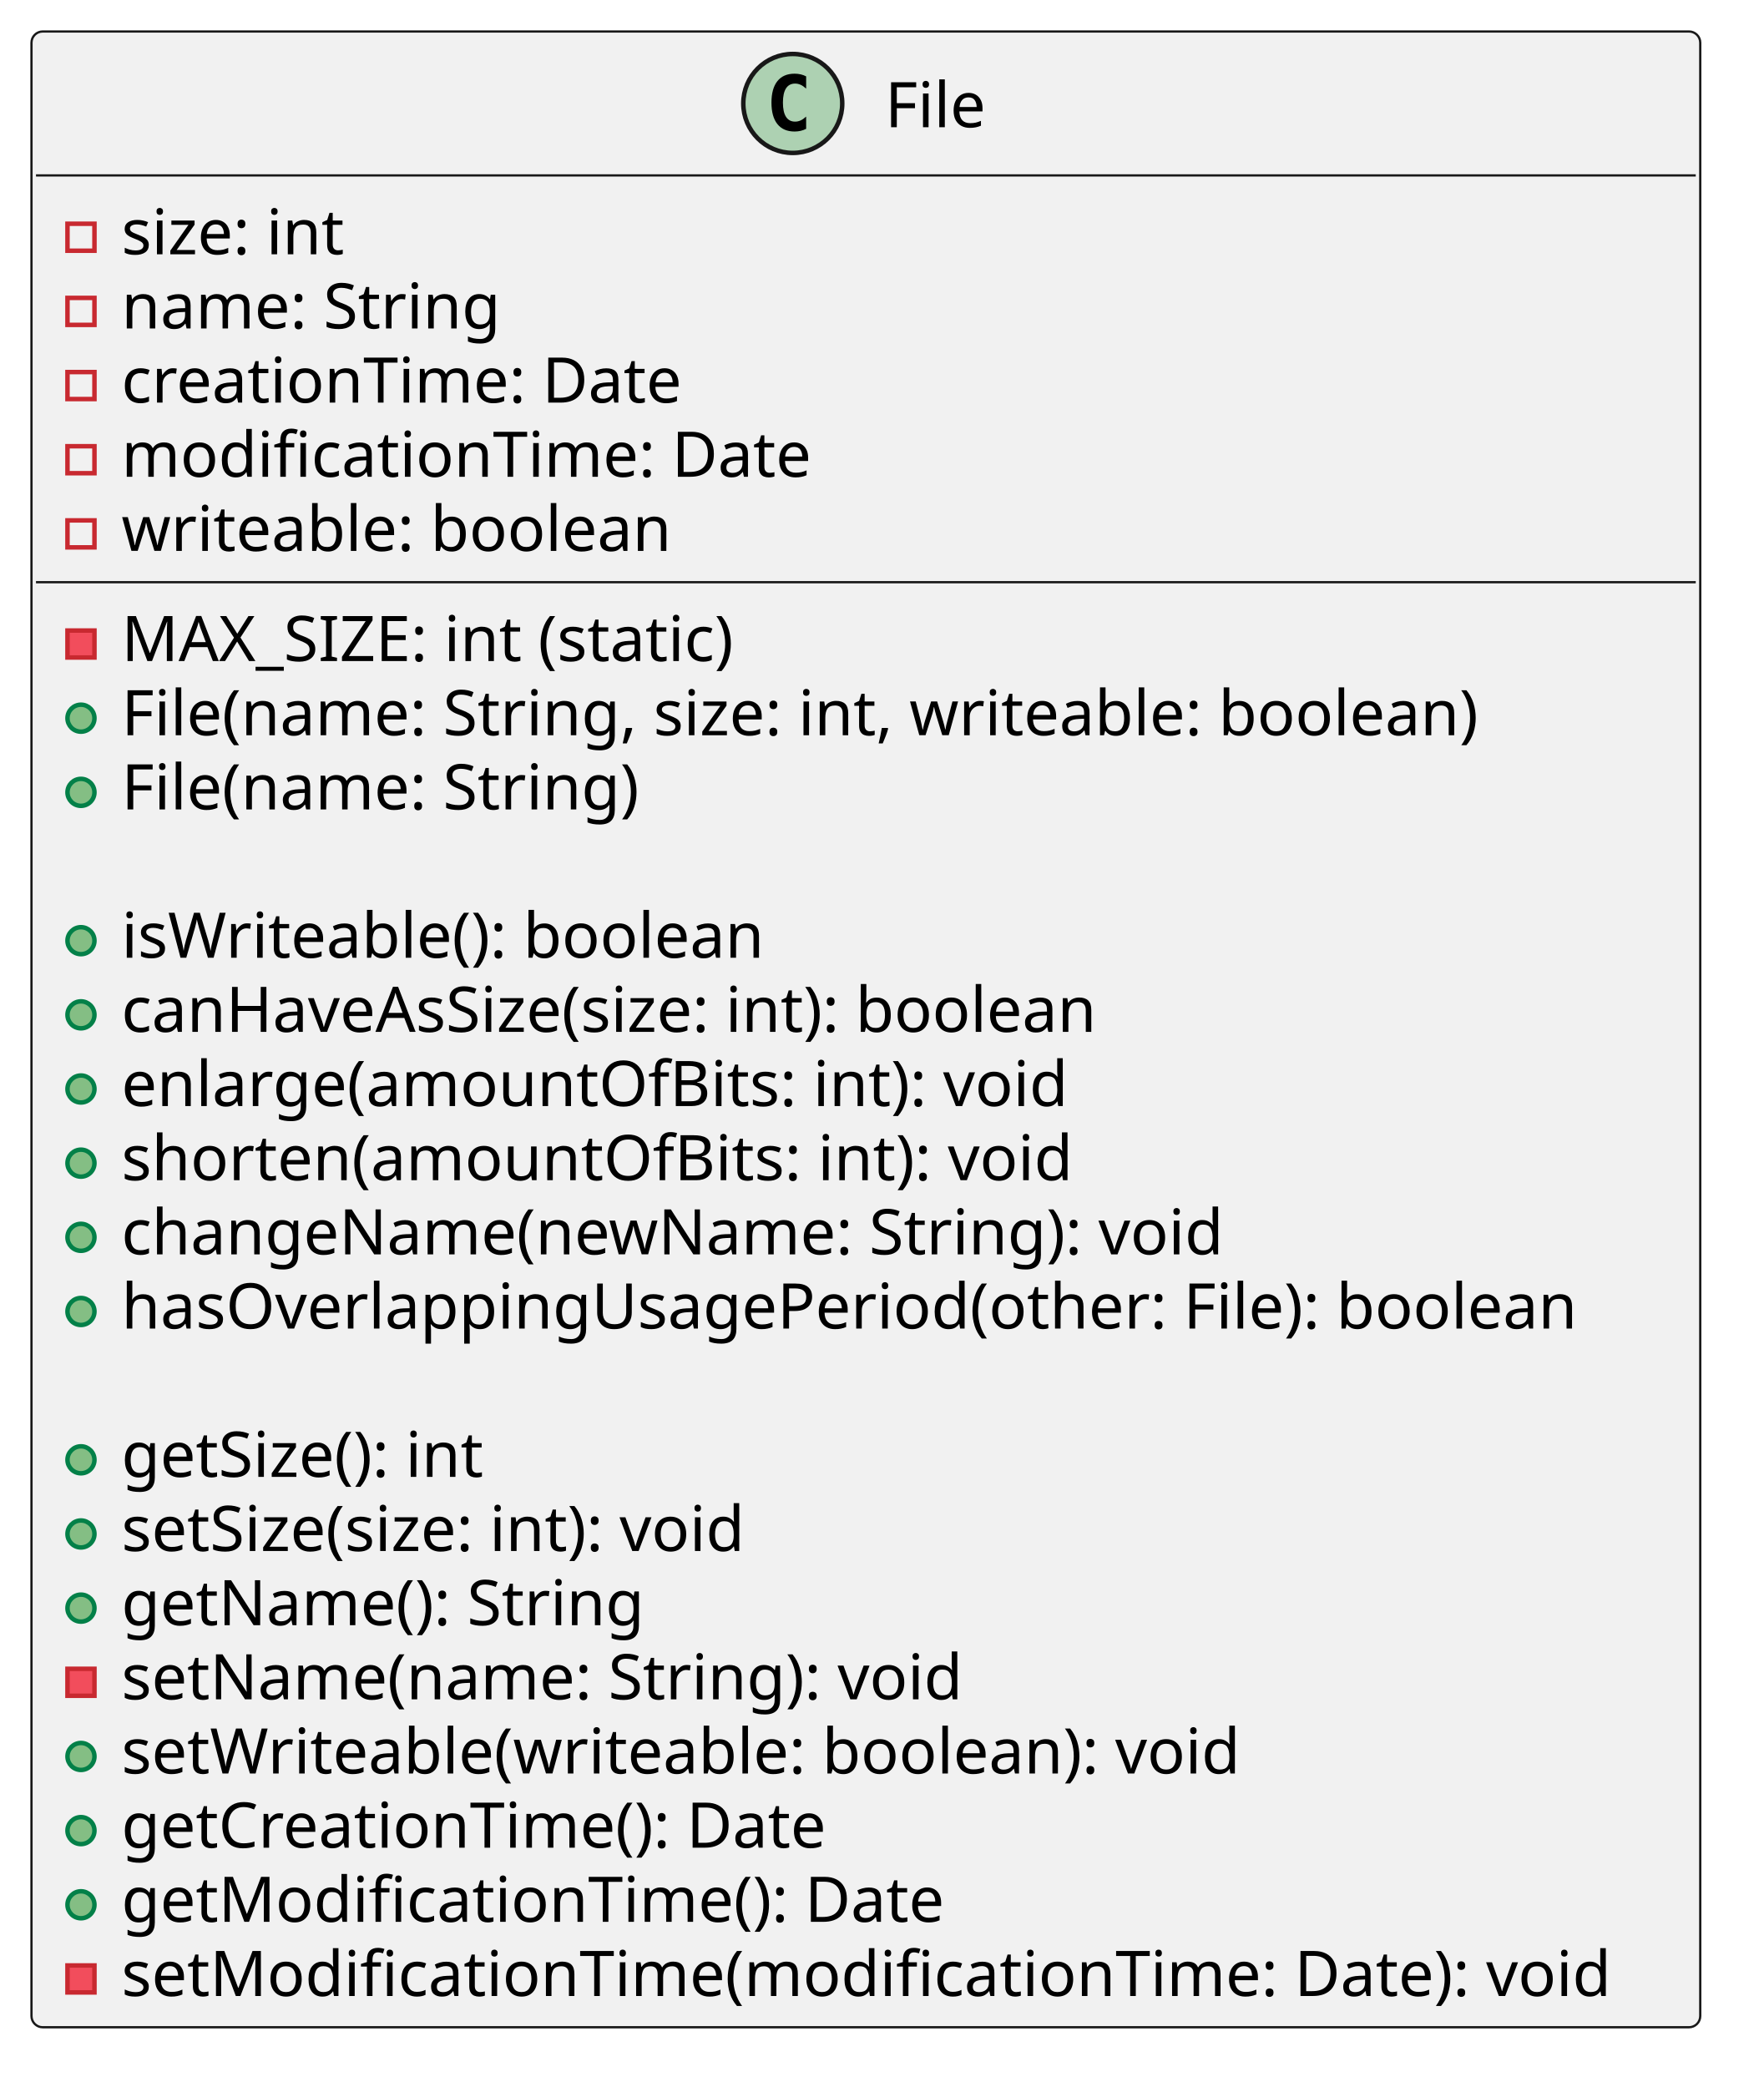
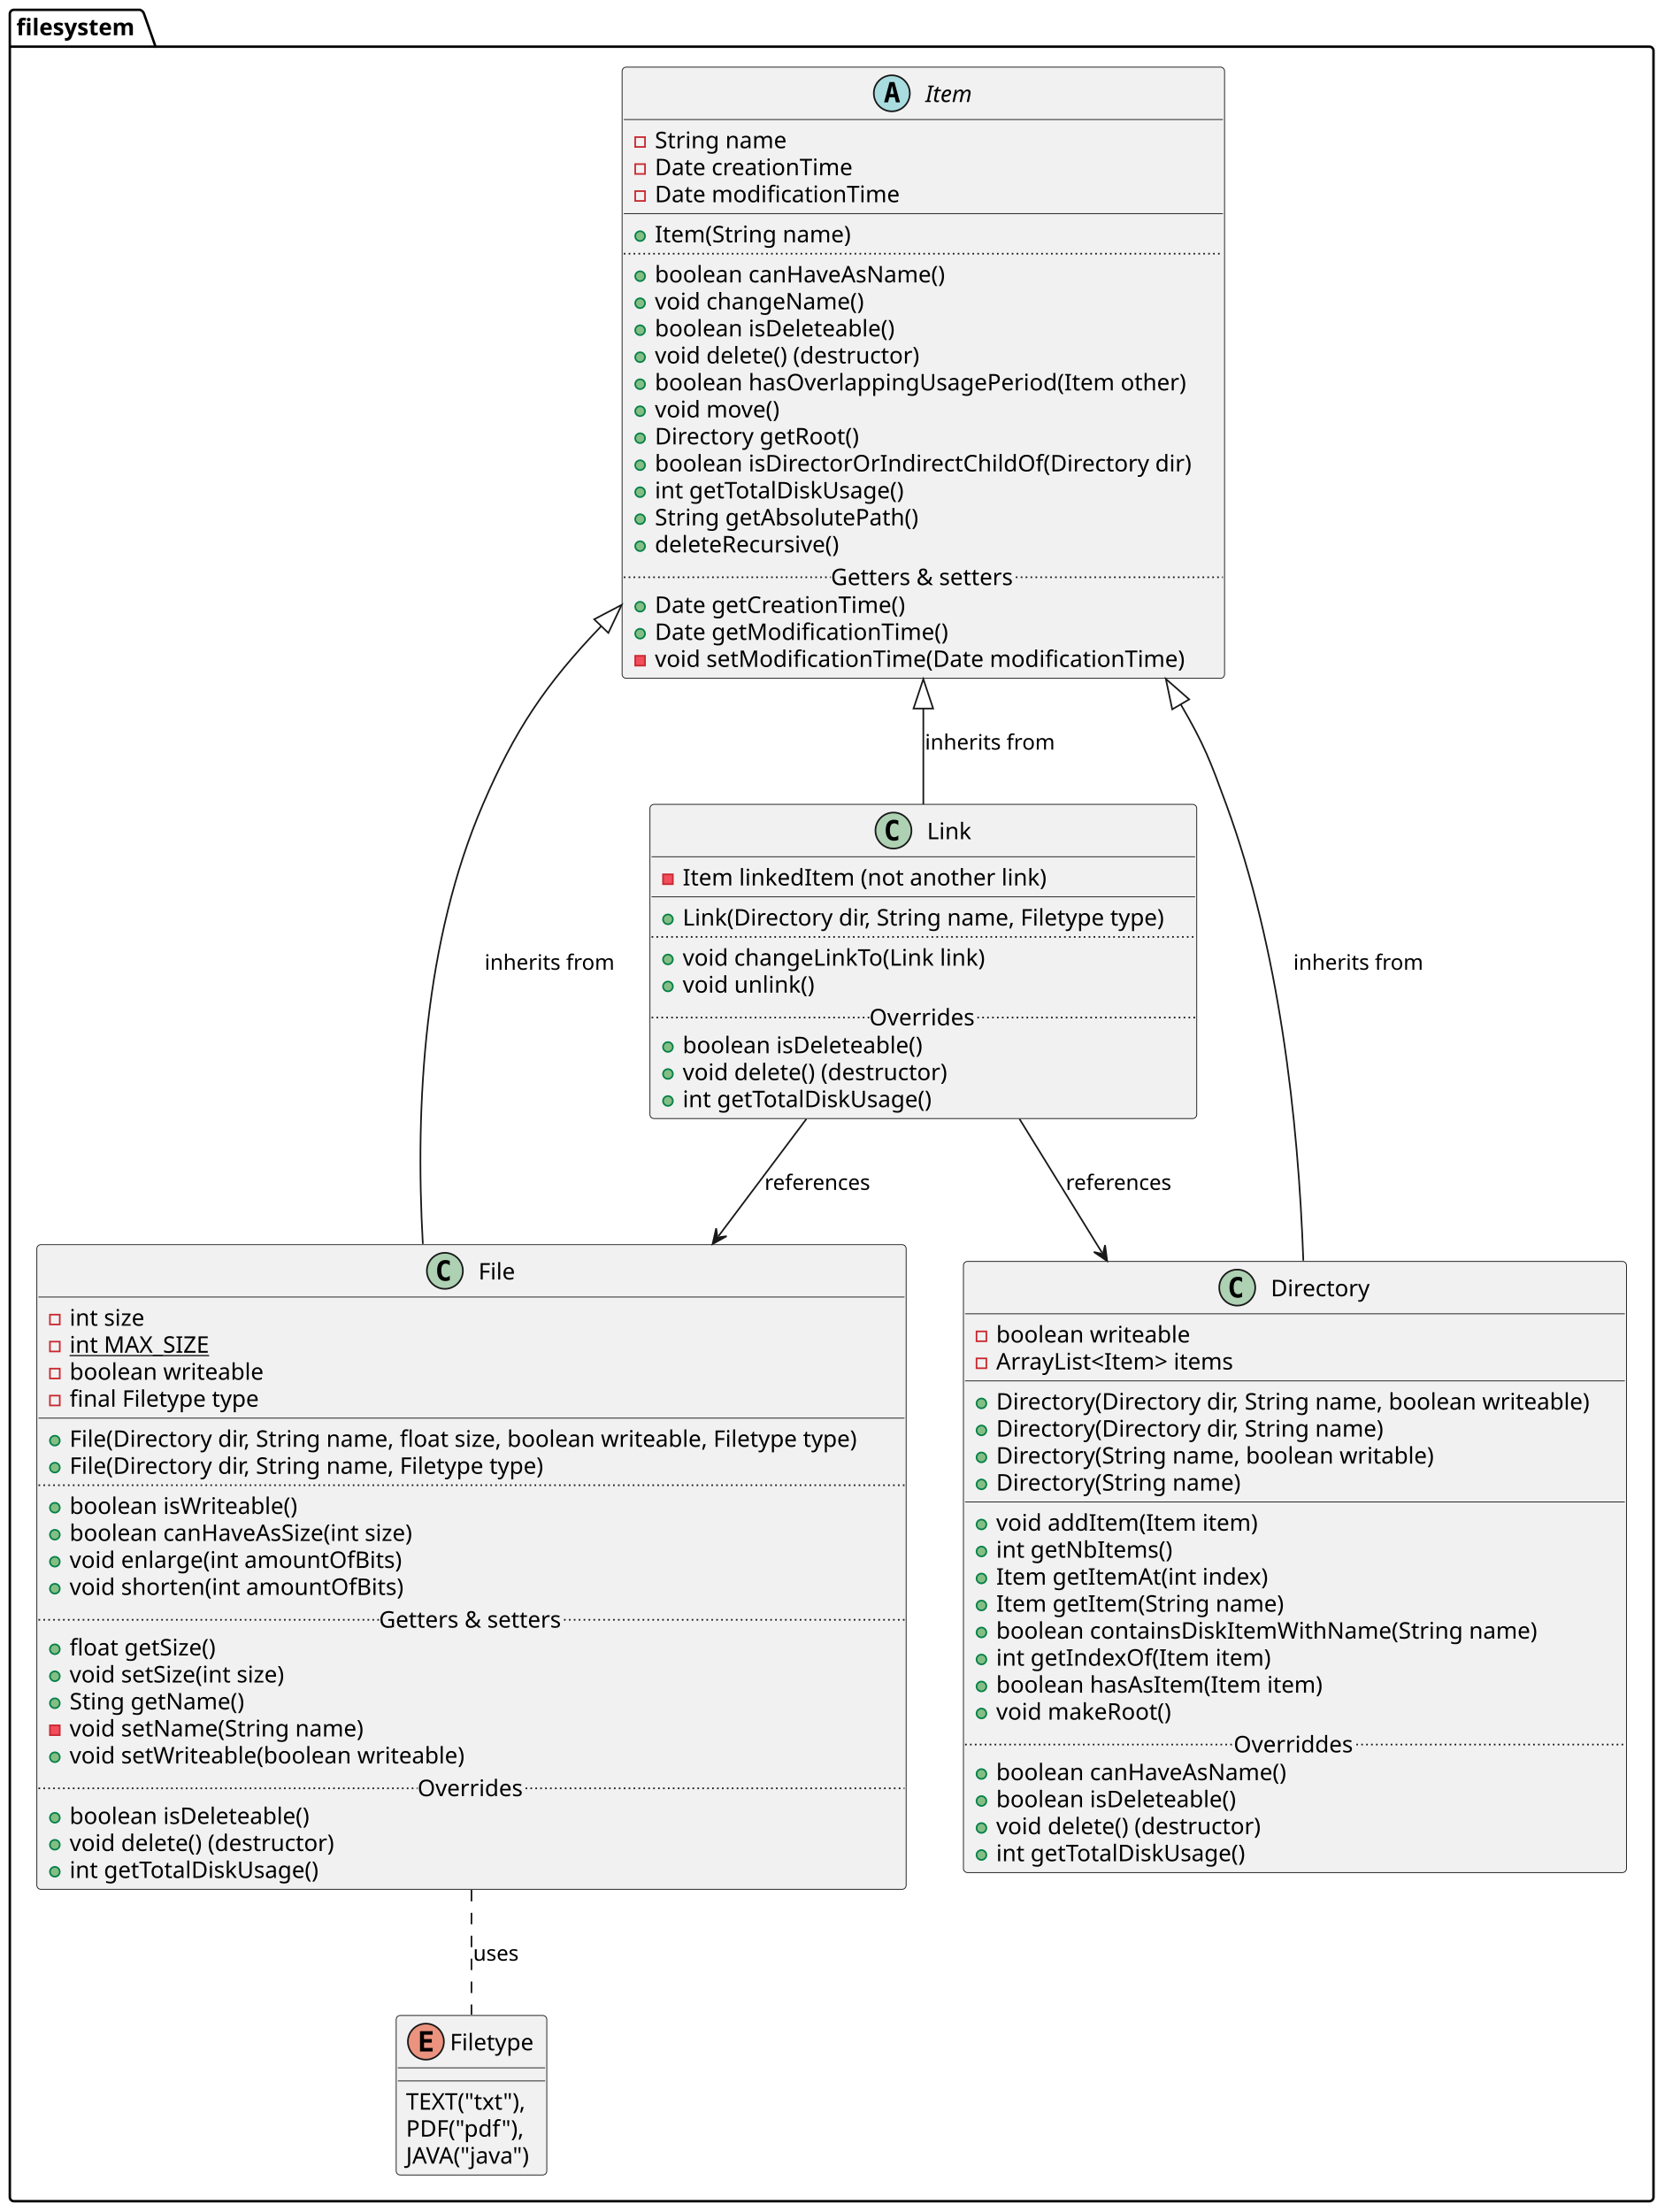
- <svg xmlns="http://www.w3.org/2000/svg" contentStyleType="text/css" height="464px" preserveAspectRatio="none" style="width:392px;height:464px;background:#FFFFFF;" version="1.1" viewBox="0 0 392 464" width="392px" zoomAndPan="magnify">
+ <svg xmlns="http://www.w3.org/2000/svg" contentStyleType="text/css" height="1351px" preserveAspectRatio="none" style="width:1017px;height:1351px;background:#FFFFFF;" version="1.1" viewBox="0 0 1017 1351" width="1017px" zoomAndPan="magnify">
  <defs />
  <g>
+     <g id="cluster_filesystem">
+       <path d="M8.5,6 L85.5,6 A3.75,3.75 0 0 1 88,8.5 L95,28.488 L1007.5,28.488 A2.5,2.5 0 0 1 1010,30.988 L1010,1341.91 A2.5,2.5 0 0 1 1007.5,1344.41 L8.5,1344.41 A2.5,2.5 0 0 1 6,1341.91 L6,8.5 A2.5,2.5 0 0 1 8.5,6 " fill="none" style="stroke:#000000;stroke-width:1.5;" />
+       <line style="stroke:#000000;stroke-width:1.5;" x1="6" x2="95" y1="28.488" y2="28.488" />
+       <text fill="#000000" font-family="sans-serif" font-size="14" font-weight="bold" lengthAdjust="spacing" textLength="76" x="10" y="21.535">filesystem</text>
+     </g>
+     <g id="elem_Item">
+       <rect codeLine="4" fill="#F1F1F1" height="373.277" id="Item" rx="2.5" ry="2.5" style="stroke:#181818;stroke-width:0.5;" width="368" x="380" y="41" />
+       <ellipse cx="544.75" cy="57" fill="#A9DCDF" rx="11" ry="11" style="stroke:#181818;stroke-width:1.0;" />
+       <path d="M544.863,52.348 L543.71,57.42 L546.025,57.42 Z M543.369,50.107 L546.366,50.107 L549.711,62.5 L547.262,62.5 L546.499,59.437 L543.22,59.437 L542.473,62.5 L540.024,62.5 Z " fill="#000000" />
+       <text fill="#000000" font-family="sans-serif" font-size="14" font-style="italic" lengthAdjust="spacing" textLength="30" x="565.25" y="62.291">Item</text>
+       <line style="stroke:#181818;stroke-width:0.5;" x1="381" x2="747" y1="73" y2="73" />
+       <rect fill="none" height="6" style="stroke:#C82930;stroke-width:1.0;" width="6" x="388" y="83.744" />
+       <text fill="#000000" font-family="sans-serif" font-size="14" lengthAdjust="spacing" textLength="83" x="400" y="90.535">String name</text>
+       <rect fill="none" height="6" style="stroke:#C82930;stroke-width:1.0;" width="6" x="388" y="100.232" />
+       <text fill="#000000" font-family="sans-serif" font-size="14" lengthAdjust="spacing" textLength="125" x="400" y="107.023">Date creationTime</text>
+       <rect fill="none" height="6" style="stroke:#C82930;stroke-width:1.0;" width="6" x="388" y="116.721" />
+       <text fill="#000000" font-family="sans-serif" font-size="14" lengthAdjust="spacing" textLength="155" x="400" y="123.512">Date modificationTime</text>
+       <line style="stroke:#181818;stroke-width:0.5;" x1="381" x2="747" y1="130.465" y2="130.465" />
+       <ellipse cx="391" cy="144.209" fill="#84BE84" rx="3" ry="3" style="stroke:#038048;stroke-width:1.0;" />
+       <text fill="#000000" font-family="sans-serif" font-size="14" lengthAdjust="spacing" textLength="123" x="400" y="148">Item(String name)</text>
+       <line style="stroke:#181818;stroke-width:1.0;stroke-dasharray:1.0,2.0;" x1="381" x2="747" y1="154.953" y2="154.953" />
+       <ellipse cx="391" cy="168.697" fill="#84BE84" rx="3" ry="3" style="stroke:#038048;stroke-width:1.0;" />
+       <text fill="#000000" font-family="sans-serif" font-size="14" lengthAdjust="spacing" textLength="183" x="400" y="172.488">boolean canHaveAsName()</text>
+       <ellipse cx="391" cy="185.185" fill="#84BE84" rx="3" ry="3" style="stroke:#038048;stroke-width:1.0;" />
+       <text fill="#000000" font-family="sans-serif" font-size="14" lengthAdjust="spacing" textLength="132" x="400" y="188.977">void changeName()</text>
+       <ellipse cx="391" cy="201.674" fill="#84BE84" rx="3" ry="3" style="stroke:#038048;stroke-width:1.0;" />
+       <text fill="#000000" font-family="sans-serif" font-size="14" lengthAdjust="spacing" textLength="153" x="400" y="205.465">boolean isDeleteable()</text>
+       <ellipse cx="391" cy="218.162" fill="#84BE84" rx="3" ry="3" style="stroke:#038048;stroke-width:1.0;" />
+       <text fill="#000000" font-family="sans-serif" font-size="14" lengthAdjust="spacing" textLength="170" x="400" y="221.953">void delete() (destructor)</text>
+       <ellipse cx="391" cy="234.65" fill="#84BE84" rx="3" ry="3" style="stroke:#038048;stroke-width:1.0;" />
+       <text fill="#000000" font-family="sans-serif" font-size="14" lengthAdjust="spacing" textLength="335" x="400" y="238.441">boolean hasOverlappingUsagePeriod(Item other)</text>
+       <ellipse cx="391" cy="251.139" fill="#84BE84" rx="3" ry="3" style="stroke:#038048;stroke-width:1.0;" />
+       <text fill="#000000" font-family="sans-serif" font-size="14" lengthAdjust="spacing" textLength="80" x="400" y="254.93">void move()</text>
+       <ellipse cx="391" cy="267.627" fill="#84BE84" rx="3" ry="3" style="stroke:#038048;stroke-width:1.0;" />
+       <text fill="#000000" font-family="sans-serif" font-size="14" lengthAdjust="spacing" textLength="130" x="400" y="271.418">Directory getRoot()</text>
+       <ellipse cx="391" cy="284.115" fill="#84BE84" rx="3" ry="3" style="stroke:#038048;stroke-width:1.0;" />
+       <text fill="#000000" font-family="sans-serif" font-size="14" lengthAdjust="spacing" textLength="342" x="400" y="287.906">boolean isDirectorOrIndirectChildOf(Directory dir)</text>
+       <ellipse cx="391" cy="300.603" fill="#84BE84" rx="3" ry="3" style="stroke:#038048;stroke-width:1.0;" />
+       <text fill="#000000" font-family="sans-serif" font-size="14" lengthAdjust="spacing" textLength="160" x="400" y="304.394">int getTotalDiskUsage()</text>
+       <ellipse cx="391" cy="317.092" fill="#84BE84" rx="3" ry="3" style="stroke:#038048;stroke-width:1.0;" />
+       <text fill="#000000" font-family="sans-serif" font-size="14" lengthAdjust="spacing" textLength="168" x="400" y="320.883">String getAbsolutePath()</text>
+       <ellipse cx="391" cy="333.58" fill="#84BE84" rx="3" ry="3" style="stroke:#038048;stroke-width:1.0;" />
+       <text fill="#000000" font-family="sans-serif" font-size="14" lengthAdjust="spacing" textLength="117" x="400" y="337.371">deleteRecursive()</text>
+       <ellipse cx="391" cy="370.557" fill="#84BE84" rx="3" ry="3" style="stroke:#038048;stroke-width:1.0;" />
+       <text fill="#000000" font-family="sans-serif" font-size="14" lengthAdjust="spacing" textLength="160" x="400" y="374.348">Date getCreationTime()</text>
+       <ellipse cx="391" cy="387.045" fill="#84BE84" rx="3" ry="3" style="stroke:#038048;stroke-width:1.0;" />
+       <text fill="#000000" font-family="sans-serif" font-size="14" lengthAdjust="spacing" textLength="186" x="400" y="390.836">Date getModificationTime()</text>
+       <rect fill="#F24D5C" height="6" style="stroke:#C82930;stroke-width:1.0;" width="6" x="388" y="400.533" />
+       <text fill="#000000" font-family="sans-serif" font-size="14" lengthAdjust="spacing" textLength="337" x="400" y="407.324">void setModificationTime(Date modificationTime)</text>
+       <line style="stroke:#181818;stroke-width:1.0;stroke-dasharray:1.0,2.0;" x1="381" x2="507.5" y1="352.568" y2="352.568" />
+       <text fill="#000000" font-family="sans-serif" font-size="14" lengthAdjust="spacing" textLength="113" x="507.5" y="357.359">Getters &amp; setters</text>
+       <line style="stroke:#181818;stroke-width:1.0;stroke-dasharray:1.0,2.0;" x1="620.5" x2="747" y1="352.568" y2="352.568" />
+     </g>
    <g id="elem_File">
-       <rect codeLine="2" fill="#F1F1F1" height="443.719" id="File" rx="2.5" ry="2.5" style="stroke:#181818;stroke-width:0.5;" width="371" x="7" y="7" />
-       <ellipse cx="176.25" cy="23" fill="#ADD1B2" rx="11" ry="11" style="stroke:#181818;stroke-width:1.0;" />
-       <path d="M179.223,28.643 Q178.642,28.942 178.003,29.091 Q177.364,29.241 176.658,29.241 Q174.151,29.241 172.832,27.589 Q171.512,25.937 171.512,22.816 Q171.512,19.686 172.832,18.035 Q174.151,16.383 176.658,16.383 Q177.364,16.383 178.011,16.532 Q178.659,16.682 179.223,16.98 L179.223,19.703 Q178.592,19.122 177.999,18.852 Q177.405,18.582 176.774,18.582 Q175.43,18.582 174.745,19.649 Q174.06,20.716 174.06,22.816 Q174.06,24.908 174.745,25.974 Q175.43,27.041 176.774,27.041 Q177.405,27.041 177.999,26.771 Q178.592,26.502 179.223,25.92 Z " fill="#000000" />
-       <text fill="#000000" font-family="sans-serif" font-size="14" lengthAdjust="spacing" textLength="24" x="196.75" y="28.291">File</text>
-       <line style="stroke:#181818;stroke-width:0.5;" x1="8" x2="377" y1="39" y2="39" />
-       <rect fill="none" height="6" style="stroke:#C82930;stroke-width:1.0;" width="6" x="15" y="49.744" />
-       <text fill="#000000" font-family="sans-serif" font-size="14" lengthAdjust="spacing" textLength="53" x="27" y="56.535">size: int</text>
-       <rect fill="none" height="6" style="stroke:#C82930;stroke-width:1.0;" width="6" x="15" y="66.232" />
-       <text fill="#000000" font-family="sans-serif" font-size="14" lengthAdjust="spacing" textLength="87" x="27" y="73.023">name: String</text>
-       <rect fill="none" height="6" style="stroke:#C82930;stroke-width:1.0;" width="6" x="15" y="82.721" />
-       <text fill="#000000" font-family="sans-serif" font-size="14" lengthAdjust="spacing" textLength="129" x="27" y="89.512">creationTime: Date</text>
-       <rect fill="none" height="6" style="stroke:#C82930;stroke-width:1.0;" width="6" x="15" y="99.209" />
-       <text fill="#000000" font-family="sans-serif" font-size="14" lengthAdjust="spacing" textLength="159" x="27" y="106">modificationTime: Date</text>
-       <rect fill="none" height="6" style="stroke:#C82930;stroke-width:1.0;" width="6" x="15" y="115.697" />
-       <text fill="#000000" font-family="sans-serif" font-size="14" lengthAdjust="spacing" textLength="127" x="27" y="122.488">writeable: boolean</text>
-       <line style="stroke:#181818;stroke-width:0.5;" x1="8" x2="377" y1="129.441" y2="129.441" />
-       <rect fill="#F24D5C" height="6" style="stroke:#C82930;stroke-width:1.0;" width="6" x="15" y="140.185" />
-       <text fill="#000000" font-family="sans-serif" font-size="14" lengthAdjust="spacing" textLength="142" x="27" y="146.977">MAX_SIZE: int (static)</text>
-       <ellipse cx="18" cy="159.674" fill="#84BE84" rx="3" ry="3" style="stroke:#038048;stroke-width:1.0;" />
-       <text fill="#000000" font-family="sans-serif" font-size="14" lengthAdjust="spacing" textLength="317" x="27" y="163.465">File(name: String, size: int, writeable: boolean)</text>
-       <ellipse cx="18" cy="176.162" fill="#84BE84" rx="3" ry="3" style="stroke:#038048;stroke-width:1.0;" />
-       <text fill="#000000" font-family="sans-serif" font-size="14" lengthAdjust="spacing" textLength="121" x="27" y="179.953">File(name: String)</text>
-       <text fill="#000000" font-family="sans-serif" font-size="14" lengthAdjust="spacing" textLength="4" x="27" y="196.441"> </text>
-       <ellipse cx="18" cy="209.139" fill="#84BE84" rx="3" ry="3" style="stroke:#038048;stroke-width:1.0;" />
-       <text fill="#000000" font-family="sans-serif" font-size="14" lengthAdjust="spacing" textLength="149" x="27" y="212.93">isWriteable(): boolean</text>
-       <ellipse cx="18" cy="225.627" fill="#84BE84" rx="3" ry="3" style="stroke:#038048;stroke-width:1.0;" />
-       <text fill="#000000" font-family="sans-serif" font-size="14" lengthAdjust="spacing" textLength="229" x="27" y="229.418">canHaveAsSize(size: int): boolean</text>
-       <ellipse cx="18" cy="242.115" fill="#84BE84" rx="3" ry="3" style="stroke:#038048;stroke-width:1.0;" />
-       <text fill="#000000" font-family="sans-serif" font-size="14" lengthAdjust="spacing" textLength="218" x="27" y="245.906">enlarge(amountOfBits: int): void</text>
-       <ellipse cx="18" cy="258.603" fill="#84BE84" rx="3" ry="3" style="stroke:#038048;stroke-width:1.0;" />
-       <text fill="#000000" font-family="sans-serif" font-size="14" lengthAdjust="spacing" textLength="219" x="27" y="262.394">shorten(amountOfBits: int): void</text>
-       <ellipse cx="18" cy="275.092" fill="#84BE84" rx="3" ry="3" style="stroke:#038048;stroke-width:1.0;" />
-       <text fill="#000000" font-family="sans-serif" font-size="14" lengthAdjust="spacing" textLength="252" x="27" y="278.883">changeName(newName: String): void</text>
-       <ellipse cx="18" cy="291.58" fill="#84BE84" rx="3" ry="3" style="stroke:#038048;stroke-width:1.0;" />
-       <text fill="#000000" font-family="sans-serif" font-size="14" lengthAdjust="spacing" textLength="337" x="27" y="295.371">hasOverlappingUsagePeriod(other: File): boolean</text>
-       <text fill="#000000" font-family="sans-serif" font-size="14" lengthAdjust="spacing" textLength="4" x="27" y="311.859"> </text>
-       <ellipse cx="18" cy="324.557" fill="#84BE84" rx="3" ry="3" style="stroke:#038048;stroke-width:1.0;" />
-       <text fill="#000000" font-family="sans-serif" font-size="14" lengthAdjust="spacing" textLength="86" x="27" y="328.348">getSize(): int</text>
-       <ellipse cx="18" cy="341.045" fill="#84BE84" rx="3" ry="3" style="stroke:#038048;stroke-width:1.0;" />
-       <text fill="#000000" font-family="sans-serif" font-size="14" lengthAdjust="spacing" textLength="148" x="27" y="344.836">setSize(size: int): void</text>
-       <ellipse cx="18" cy="357.533" fill="#84BE84" rx="3" ry="3" style="stroke:#038048;stroke-width:1.0;" />
-       <text fill="#000000" font-family="sans-serif" font-size="14" lengthAdjust="spacing" textLength="120" x="27" y="361.324">getName(): String</text>
-       <rect fill="#F24D5C" height="6" style="stroke:#C82930;stroke-width:1.0;" width="6" x="15" y="371.022" />
-       <text fill="#000000" font-family="sans-serif" font-size="14" lengthAdjust="spacing" textLength="193" x="27" y="377.812">setName(name: String): void</text>
-       <ellipse cx="18" cy="390.51" fill="#84BE84" rx="3" ry="3" style="stroke:#038048;stroke-width:1.0;" />
-       <text fill="#000000" font-family="sans-serif" font-size="14" lengthAdjust="spacing" textLength="258" x="27" y="394.301">setWriteable(writeable: boolean): void</text>
-       <ellipse cx="18" cy="406.998" fill="#84BE84" rx="3" ry="3" style="stroke:#038048;stroke-width:1.0;" />
-       <text fill="#000000" font-family="sans-serif" font-size="14" lengthAdjust="spacing" textLength="164" x="27" y="410.789">getCreationTime(): Date</text>
-       <ellipse cx="18" cy="423.486" fill="#84BE84" rx="3" ry="3" style="stroke:#038048;stroke-width:1.0;" />
-       <text fill="#000000" font-family="sans-serif" font-size="14" lengthAdjust="spacing" textLength="190" x="27" y="427.277">getModificationTime(): Date</text>
-       <rect fill="#F24D5C" height="6" style="stroke:#C82930;stroke-width:1.0;" width="6" x="15" y="436.975" />
-       <text fill="#000000" font-family="sans-serif" font-size="14" lengthAdjust="spacing" textLength="345" x="27" y="443.766">setModificationTime(modificationTime: Date): void</text>
+       <rect codeLine="28" fill="#F1F1F1" height="393.766" id="File" rx="2.5" ry="2.5" style="stroke:#181818;stroke-width:0.5;" width="531" x="22.5" y="760.18" />
+       <ellipse cx="271.75" cy="776.18" fill="#ADD1B2" rx="11" ry="11" style="stroke:#181818;stroke-width:1.0;" />
+       <path d="M274.723,781.823 Q274.142,782.122 273.503,782.271 Q272.864,782.421 272.158,782.421 Q269.651,782.421 268.332,780.769 Q267.012,779.117 267.012,775.996 Q267.012,772.866 268.332,771.215 Q269.651,769.563 272.158,769.563 Q272.864,769.563 273.511,769.712 Q274.159,769.862 274.723,770.16 L274.723,772.883 Q274.092,772.302 273.499,772.032 Q272.905,771.763 272.274,771.763 Q270.93,771.763 270.245,772.829 Q269.56,773.896 269.56,775.996 Q269.56,778.088 270.245,779.154 Q270.93,780.221 272.274,780.221 Q272.905,780.221 273.499,779.951 Q274.092,779.682 274.723,779.1 Z " fill="#000000" />
+       <text fill="#000000" font-family="sans-serif" font-size="14" lengthAdjust="spacing" textLength="24" x="292.25" y="781.471">File</text>
+       <line style="stroke:#181818;stroke-width:0.5;" x1="23.5" x2="552.5" y1="792.18" y2="792.18" />
+       <rect fill="none" height="6" style="stroke:#C82930;stroke-width:1.0;" width="6" x="30.5" y="802.924" />
+       <text fill="#000000" font-family="sans-serif" font-size="14" lengthAdjust="spacing" textLength="49" x="42.5" y="809.715">int size</text>
+       <rect fill="none" height="6" style="stroke:#C82930;stroke-width:1.0;" width="6" x="30.5" y="819.412" />
+       <text fill="#000000" font-family="sans-serif" font-size="14" lengthAdjust="spacing" text-decoration="underline" textLength="88" x="42.5" y="826.203">int MAX_SIZE</text>
+       <rect fill="none" height="6" style="stroke:#C82930;stroke-width:1.0;" width="6" x="30.5" y="835.901" />
+       <text fill="#000000" font-family="sans-serif" font-size="14" lengthAdjust="spacing" textLength="123" x="42.5" y="842.692">boolean writeable</text>
+       <rect fill="none" height="6" style="stroke:#C82930;stroke-width:1.0;" width="6" x="30.5" y="852.389" />
+       <text fill="#000000" font-family="sans-serif" font-size="14" lengthAdjust="spacing" textLength="120" x="42.5" y="859.18">final Filetype type</text>
+       <line style="stroke:#181818;stroke-width:0.5;" x1="23.5" x2="552.5" y1="866.133" y2="866.133" />
+       <ellipse cx="33.5" cy="879.877" fill="#84BE84" rx="3" ry="3" style="stroke:#038048;stroke-width:1.0;" />
+       <text fill="#000000" font-family="sans-serif" font-size="14" lengthAdjust="spacing" textLength="505" x="42.5" y="883.668">File(Directory dir, String name, float size, boolean writeable, Filetype type)</text>
+       <ellipse cx="33.5" cy="896.365" fill="#84BE84" rx="3" ry="3" style="stroke:#038048;stroke-width:1.0;" />
+       <text fill="#000000" font-family="sans-serif" font-size="14" lengthAdjust="spacing" textLength="304" x="42.5" y="900.157">File(Directory dir, String name, Filetype type)</text>
+       <line style="stroke:#181818;stroke-width:1.0;stroke-dasharray:1.0,2.0;" x1="23.5" x2="552.5" y1="907.11" y2="907.11" />
+       <ellipse cx="33.5" cy="920.854" fill="#84BE84" rx="3" ry="3" style="stroke:#038048;stroke-width:1.0;" />
+       <text fill="#000000" font-family="sans-serif" font-size="14" lengthAdjust="spacing" textLength="145" x="42.5" y="924.645">boolean isWriteable()</text>
+       <ellipse cx="33.5" cy="937.342" fill="#84BE84" rx="3" ry="3" style="stroke:#038048;stroke-width:1.0;" />
+       <text fill="#000000" font-family="sans-serif" font-size="14" lengthAdjust="spacing" textLength="221" x="42.5" y="941.133">boolean canHaveAsSize(int size)</text>
+       <ellipse cx="33.5" cy="953.83" fill="#84BE84" rx="3" ry="3" style="stroke:#038048;stroke-width:1.0;" />
+       <text fill="#000000" font-family="sans-serif" font-size="14" lengthAdjust="spacing" textLength="210" x="42.5" y="957.621">void enlarge(int amountOfBits)</text>
+       <ellipse cx="33.5" cy="970.319" fill="#84BE84" rx="3" ry="3" style="stroke:#038048;stroke-width:1.0;" />
+       <text fill="#000000" font-family="sans-serif" font-size="14" lengthAdjust="spacing" textLength="211" x="42.5" y="974.11">void shorten(int amountOfBits)</text>
+       <ellipse cx="33.5" cy="1007.295" fill="#84BE84" rx="3" ry="3" style="stroke:#038048;stroke-width:1.0;" />
+       <text fill="#000000" font-family="sans-serif" font-size="14" lengthAdjust="spacing" textLength="95" x="42.5" y="1011.086">float getSize()</text>
+       <ellipse cx="33.5" cy="1023.784" fill="#84BE84" rx="3" ry="3" style="stroke:#038048;stroke-width:1.0;" />
+       <text fill="#000000" font-family="sans-serif" font-size="14" lengthAdjust="spacing" textLength="140" x="42.5" y="1027.574">void setSize(int size)</text>
+       <ellipse cx="33.5" cy="1040.272" fill="#84BE84" rx="3" ry="3" style="stroke:#038048;stroke-width:1.0;" />
+       <text fill="#000000" font-family="sans-serif" font-size="14" lengthAdjust="spacing" textLength="110" x="42.5" y="1044.063">Sting getName()</text>
+       <rect fill="#F24D5C" height="6" style="stroke:#C82930;stroke-width:1.0;" width="6" x="30.5" y="1053.76" />
+       <text fill="#000000" font-family="sans-serif" font-size="14" lengthAdjust="spacing" textLength="185" x="42.5" y="1060.551">void setName(String name)</text>
+       <ellipse cx="33.5" cy="1073.248" fill="#84BE84" rx="3" ry="3" style="stroke:#038048;stroke-width:1.0;" />
+       <text fill="#000000" font-family="sans-serif" font-size="14" lengthAdjust="spacing" textLength="250" x="42.5" y="1077.039">void setWriteable(boolean writeable)</text>
+       <line style="stroke:#181818;stroke-width:1.0;stroke-dasharray:1.0,2.0;" x1="23.5" x2="231.5" y1="989.307" y2="989.307" />
+       <text fill="#000000" font-family="sans-serif" font-size="14" lengthAdjust="spacing" textLength="113" x="231.5" y="994.098">Getters &amp; setters</text>
+       <line style="stroke:#181818;stroke-width:1.0;stroke-dasharray:1.0,2.0;" x1="344.5" x2="552.5" y1="989.307" y2="989.307" />
+       <ellipse cx="33.5" cy="1110.225" fill="#84BE84" rx="3" ry="3" style="stroke:#038048;stroke-width:1.0;" />
+       <text fill="#000000" font-family="sans-serif" font-size="14" lengthAdjust="spacing" textLength="153" x="42.5" y="1114.016">boolean isDeleteable()</text>
+       <ellipse cx="33.5" cy="1126.713" fill="#84BE84" rx="3" ry="3" style="stroke:#038048;stroke-width:1.0;" />
+       <text fill="#000000" font-family="sans-serif" font-size="14" lengthAdjust="spacing" textLength="170" x="42.5" y="1130.504">void delete() (destructor)</text>
+       <ellipse cx="33.5" cy="1143.201" fill="#84BE84" rx="3" ry="3" style="stroke:#038048;stroke-width:1.0;" />
+       <text fill="#000000" font-family="sans-serif" font-size="14" lengthAdjust="spacing" textLength="160" x="42.5" y="1146.993">int getTotalDiskUsage()</text>
+       <line style="stroke:#181818;stroke-width:1.0;stroke-dasharray:1.0,2.0;" x1="23.5" x2="255" y1="1092.237" y2="1092.237" />
+       <text fill="#000000" font-family="sans-serif" font-size="14" lengthAdjust="spacing" textLength="66" x="255" y="1097.028">Overrides</text>
+       <line style="stroke:#181818;stroke-width:1.0;stroke-dasharray:1.0,2.0;" x1="321" x2="552.5" y1="1092.237" y2="1092.237" />
+     </g>
+     <g id="elem_Filetype">
+       <rect codeLine="53" fill="#F1F1F1" height="97.465" id="Filetype" rx="2.5" ry="2.5" style="stroke:#181818;stroke-width:0.5;" width="92" x="242" y="1230.95" />
+       <ellipse cx="260.15" cy="1246.95" fill="#EB937F" rx="11" ry="11" style="stroke:#181818;stroke-width:1.0;" />
+       <path d="M264.264,1252.95 L256.545,1252.95 L256.545,1240.557 L264.264,1240.557 L264.264,1242.715 L258.993,1242.715 L258.993,1245.388 L263.766,1245.388 L263.766,1247.546 L258.993,1247.546 L258.993,1250.792 L264.264,1250.792 Z " fill="#000000" />
+       <text fill="#000000" font-family="sans-serif" font-size="14" lengthAdjust="spacing" textLength="53" x="274.85" y="1252.241">Filetype</text>
+       <line style="stroke:#181818;stroke-width:0.5;" x1="243" x2="333" y1="1262.95" y2="1262.95" />
+       <line style="stroke:#181818;stroke-width:0.5;" x1="243" x2="333" y1="1270.95" y2="1270.95" />
+       <text fill="#000000" font-family="sans-serif" font-size="14" lengthAdjust="spacing" textLength="78" x="248" y="1288.485">TEXT("txt"),</text>
+       <text fill="#000000" font-family="sans-serif" font-size="14" lengthAdjust="spacing" textLength="73" x="248" y="1304.973">PDF("pdf"),</text>
+       <text fill="#000000" font-family="sans-serif" font-size="14" lengthAdjust="spacing" textLength="80" x="248" y="1321.462">JAVA("java")</text>
+     </g>
+     <g id="elem_Directory">
+       <rect codeLine="59" fill="#F1F1F1" height="373.277" id="Directory" rx="2.5" ry="2.5" style="stroke:#181818;stroke-width:0.5;" width="405" x="588.5" y="770.42" />
+       <ellipse cx="755.75" cy="786.42" fill="#ADD1B2" rx="11" ry="11" style="stroke:#181818;stroke-width:1.0;" />
+       <path d="M758.723,792.063 Q758.142,792.362 757.503,792.511 Q756.864,792.661 756.158,792.661 Q753.651,792.661 752.332,791.009 Q751.012,789.357 751.012,786.236 Q751.012,783.106 752.332,781.455 Q753.651,779.803 756.158,779.803 Q756.864,779.803 757.511,779.952 Q758.159,780.102 758.723,780.4 L758.723,783.123 Q758.092,782.542 757.499,782.272 Q756.905,782.003 756.274,782.003 Q754.93,782.003 754.245,783.069 Q753.56,784.136 753.56,786.236 Q753.56,788.328 754.245,789.394 Q754.93,790.461 756.274,790.461 Q756.905,790.461 757.499,790.191 Q758.092,789.922 758.723,789.34 Z " fill="#000000" />
+       <text fill="#000000" font-family="sans-serif" font-size="14" lengthAdjust="spacing" textLength="62" x="776.25" y="791.711">Directory</text>
+       <line style="stroke:#181818;stroke-width:0.5;" x1="589.5" x2="992.5" y1="802.42" y2="802.42" />
+       <rect fill="none" height="6" style="stroke:#C82930;stroke-width:1.0;" width="6" x="596.5" y="813.164" />
+       <text fill="#000000" font-family="sans-serif" font-size="14" lengthAdjust="spacing" textLength="123" x="608.5" y="819.955">boolean writeable</text>
+       <rect fill="none" height="6" style="stroke:#C82930;stroke-width:1.0;" width="6" x="596.5" y="829.652" />
+       <text fill="#000000" font-family="sans-serif" font-size="14" lengthAdjust="spacing" textLength="153" x="608.5" y="836.443">ArrayList&lt;Item&gt; items</text>
+       <line style="stroke:#181818;stroke-width:0.5;" x1="589.5" x2="992.5" y1="843.397" y2="843.397" />
+       <ellipse cx="599.5" cy="857.141" fill="#84BE84" rx="3" ry="3" style="stroke:#038048;stroke-width:1.0;" />
+       <text fill="#000000" font-family="sans-serif" font-size="14" lengthAdjust="spacing" textLength="379" x="608.5" y="860.932">Directory(Directory dir, String name, boolean writeable)</text>
+       <ellipse cx="599.5" cy="873.629" fill="#84BE84" rx="3" ry="3" style="stroke:#038048;stroke-width:1.0;" />
+       <text fill="#000000" font-family="sans-serif" font-size="14" lengthAdjust="spacing" textLength="248" x="608.5" y="877.42">Directory(Directory dir, String name)</text>
+       <ellipse cx="599.5" cy="890.117" fill="#84BE84" rx="3" ry="3" style="stroke:#038048;stroke-width:1.0;" />
+       <text fill="#000000" font-family="sans-serif" font-size="14" lengthAdjust="spacing" textLength="278" x="608.5" y="893.908">Directory(String name, boolean writable)</text>
+       <ellipse cx="599.5" cy="906.606" fill="#84BE84" rx="3" ry="3" style="stroke:#038048;stroke-width:1.0;" />
+       <text fill="#000000" font-family="sans-serif" font-size="14" lengthAdjust="spacing" textLength="155" x="608.5" y="910.397">Directory(String name)</text>
+       <line style="stroke:#181818;stroke-width:0.5;" x1="589.5" x2="992.5" y1="917.35" y2="917.35" />
+       <ellipse cx="599.5" cy="931.094" fill="#84BE84" rx="3" ry="3" style="stroke:#038048;stroke-width:1.0;" />
+       <text fill="#000000" font-family="sans-serif" font-size="14" lengthAdjust="spacing" textLength="163" x="608.5" y="934.885">void addItem(Item item)</text>
+       <ellipse cx="599.5" cy="947.582" fill="#84BE84" rx="3" ry="3" style="stroke:#038048;stroke-width:1.0;" />
+       <text fill="#000000" font-family="sans-serif" font-size="14" lengthAdjust="spacing" textLength="110" x="608.5" y="951.373">int getNbItems()</text>
+       <ellipse cx="599.5" cy="964.07" fill="#84BE84" rx="3" ry="3" style="stroke:#038048;stroke-width:1.0;" />
+       <text fill="#000000" font-family="sans-serif" font-size="14" lengthAdjust="spacing" textLength="172" x="608.5" y="967.861">Item getItemAt(int index)</text>
+       <ellipse cx="599.5" cy="980.559" fill="#84BE84" rx="3" ry="3" style="stroke:#038048;stroke-width:1.0;" />
+       <text fill="#000000" font-family="sans-serif" font-size="14" lengthAdjust="spacing" textLength="179" x="608.5" y="984.35">Item getItem(String name)</text>
+       <ellipse cx="599.5" cy="997.047" fill="#84BE84" rx="3" ry="3" style="stroke:#038048;stroke-width:1.0;" />
+       <text fill="#000000" font-family="sans-serif" font-size="14" lengthAdjust="spacing" textLength="339" x="608.5" y="1000.838">boolean containsDiskItemWithName(String name)</text>
+       <ellipse cx="599.5" cy="1013.535" fill="#84BE84" rx="3" ry="3" style="stroke:#038048;stroke-width:1.0;" />
+       <text fill="#000000" font-family="sans-serif" font-size="14" lengthAdjust="spacing" textLength="173" x="608.5" y="1017.326">int getIndexOf(Item item)</text>
+       <ellipse cx="599.5" cy="1030.024" fill="#84BE84" rx="3" ry="3" style="stroke:#038048;stroke-width:1.0;" />
+       <text fill="#000000" font-family="sans-serif" font-size="14" lengthAdjust="spacing" textLength="205" x="608.5" y="1033.814">boolean hasAsItem(Item item)</text>
+       <ellipse cx="599.5" cy="1046.512" fill="#84BE84" rx="3" ry="3" style="stroke:#038048;stroke-width:1.0;" />
+       <text fill="#000000" font-family="sans-serif" font-size="14" lengthAdjust="spacing" textLength="112" x="608.5" y="1050.303">void makeRoot()</text>
+       <ellipse cx="599.5" cy="1083.488" fill="#84BE84" rx="3" ry="3" style="stroke:#038048;stroke-width:1.0;" />
+       <text fill="#000000" font-family="sans-serif" font-size="14" lengthAdjust="spacing" textLength="183" x="608.5" y="1087.279">boolean canHaveAsName()</text>
+       <ellipse cx="599.5" cy="1099.977" fill="#84BE84" rx="3" ry="3" style="stroke:#038048;stroke-width:1.0;" />
+       <text fill="#000000" font-family="sans-serif" font-size="14" lengthAdjust="spacing" textLength="153" x="608.5" y="1103.768">boolean isDeleteable()</text>
+       <ellipse cx="599.5" cy="1116.465" fill="#84BE84" rx="3" ry="3" style="stroke:#038048;stroke-width:1.0;" />
+       <text fill="#000000" font-family="sans-serif" font-size="14" lengthAdjust="spacing" textLength="170" x="608.5" y="1120.256">void delete() (destructor)</text>
+       <ellipse cx="599.5" cy="1132.953" fill="#84BE84" rx="3" ry="3" style="stroke:#038048;stroke-width:1.0;" />
+       <text fill="#000000" font-family="sans-serif" font-size="14" lengthAdjust="spacing" textLength="160" x="608.5" y="1136.744">int getTotalDiskUsage()</text>
+       <line style="stroke:#181818;stroke-width:1.0;stroke-dasharray:1.0,2.0;" x1="589.5" x2="753.5" y1="1065.5" y2="1065.5" />
+       <text fill="#000000" font-family="sans-serif" font-size="14" lengthAdjust="spacing" textLength="75" x="753.5" y="1070.291">Overriddes</text>
+       <line style="stroke:#181818;stroke-width:1.0;stroke-dasharray:1.0,2.0;" x1="828.5" x2="992.5" y1="1065.5" y2="1065.5" />
+     </g>
+     <g id="elem_Link">
+       <rect codeLine="83" fill="#F1F1F1" height="191.906" id="Link" rx="2.5" ry="2.5" style="stroke:#181818;stroke-width:0.5;" width="334" x="397" y="491.27" />
+       <ellipse cx="545.75" cy="507.27" fill="#ADD1B2" rx="11" ry="11" style="stroke:#181818;stroke-width:1.0;" />
+       <path d="M548.723,512.913 Q548.142,513.212 547.503,513.361 Q546.864,513.511 546.158,513.511 Q543.651,513.511 542.332,511.859 Q541.012,510.207 541.012,507.086 Q541.012,503.957 542.332,502.305 Q543.651,500.653 546.158,500.653 Q546.864,500.653 547.511,500.802 Q548.159,500.952 548.723,501.25 L548.723,503.973 Q548.092,503.392 547.499,503.122 Q546.905,502.853 546.274,502.853 Q544.93,502.853 544.245,503.919 Q543.56,504.986 543.56,507.086 Q543.56,509.178 544.245,510.244 Q544.93,511.311 546.274,511.311 Q546.905,511.311 547.499,511.041 Q548.092,510.772 548.723,510.19 Z " fill="#000000" />
+       <text fill="#000000" font-family="sans-serif" font-size="14" lengthAdjust="spacing" textLength="28" x="566.25" y="512.561">Link</text>
+       <line style="stroke:#181818;stroke-width:0.5;" x1="398" x2="730" y1="523.27" y2="523.27" />
+       <rect fill="#F24D5C" height="6" style="stroke:#C82930;stroke-width:1.0;" width="6" x="405" y="534.014" />
+       <text fill="#000000" font-family="sans-serif" font-size="14" lengthAdjust="spacing" textLength="230" x="417" y="540.805">Item linkedItem (not another link)</text>
+       <line style="stroke:#181818;stroke-width:0.5;" x1="398" x2="730" y1="547.758" y2="547.758" />
+       <ellipse cx="408" cy="561.502" fill="#84BE84" rx="3" ry="3" style="stroke:#038048;stroke-width:1.0;" />
+       <text fill="#000000" font-family="sans-serif" font-size="14" lengthAdjust="spacing" textLength="308" x="417" y="565.293">Link(Directory dir, String name, Filetype type)</text>
+       <line style="stroke:#181818;stroke-width:1.0;stroke-dasharray:1.0,2.0;" x1="398" x2="730" y1="572.247" y2="572.247" />
+       <ellipse cx="408" cy="585.991" fill="#84BE84" rx="3" ry="3" style="stroke:#038048;stroke-width:1.0;" />
+       <text fill="#000000" font-family="sans-serif" font-size="14" lengthAdjust="spacing" textLength="196" x="417" y="589.782">void changeLinkTo(Link link)</text>
+       <ellipse cx="408" cy="602.479" fill="#84BE84" rx="3" ry="3" style="stroke:#038048;stroke-width:1.0;" />
+       <text fill="#000000" font-family="sans-serif" font-size="14" lengthAdjust="spacing" textLength="86" x="417" y="606.27">void unlink()</text>
+       <ellipse cx="408" cy="639.456" fill="#84BE84" rx="3" ry="3" style="stroke:#038048;stroke-width:1.0;" />
+       <text fill="#000000" font-family="sans-serif" font-size="14" lengthAdjust="spacing" textLength="153" x="417" y="643.247">boolean isDeleteable()</text>
+       <ellipse cx="408" cy="655.944" fill="#84BE84" rx="3" ry="3" style="stroke:#038048;stroke-width:1.0;" />
+       <text fill="#000000" font-family="sans-serif" font-size="14" lengthAdjust="spacing" textLength="170" x="417" y="659.735">void delete() (destructor)</text>
+       <ellipse cx="408" cy="672.432" fill="#84BE84" rx="3" ry="3" style="stroke:#038048;stroke-width:1.0;" />
+       <text fill="#000000" font-family="sans-serif" font-size="14" lengthAdjust="spacing" textLength="160" x="417" y="676.223">int getTotalDiskUsage()</text>
+       <line style="stroke:#181818;stroke-width:1.0;stroke-dasharray:1.0,2.0;" x1="398" x2="531" y1="621.467" y2="621.467" />
+       <text fill="#000000" font-family="sans-serif" font-size="14" lengthAdjust="spacing" textLength="66" x="531" y="626.258">Overrides</text>
+       <line style="stroke:#181818;stroke-width:1.0;stroke-dasharray:1.0,2.0;" x1="597" x2="730" y1="621.467" y2="621.467" />
+     </g>
+     <g id="link_Item_Link">
+       <path codeLine="96" d="M564,432.76 C564,459.24 564,467.5 564,491.21 " fill="none" id="Item-backto-Link" style="stroke:#181818;stroke-width:1.0;" />
+       <polygon fill="none" points="564,414.76,558,432.76,570,432.76,564,414.76" style="stroke:#181818;stroke-width:1.0;" />
+       <text fill="#000000" font-family="sans-serif" font-size="13" lengthAdjust="spacing" textLength="82" x="565" y="457.838">inherits from</text>
+     </g>
+     <g id="link_Item_File">
+       <path codeLine="97" d="M367.273,382.403 C332.973,418.123 314.34,446.3 295,491.27 C259.21,574.49 253.46,674.09 258.28,759.71 " fill="none" id="Item-backto-File" style="stroke:#181818;stroke-width:1.0;" />
+       <polygon fill="none" points="379.74,369.42,362.945,378.248,371.601,386.559,379.74,369.42" style="stroke:#181818;stroke-width:1.0;" />
+       <text fill="#000000" font-family="sans-serif" font-size="13" lengthAdjust="spacing" textLength="82" x="296" y="592.298">inherits from</text>
+     </g>
+     <g id="link_Item_Directory">
+       <path codeLine="98" d="M721.22,430.186 C735.69,454.916 739.44,465.23 749,491.27 C781.36,579.4 793.03,682.98 796.11,769.96 " fill="none" id="Item-backto-Directory" style="stroke:#181818;stroke-width:1.0;" />
+       <polygon fill="none" points="712.13,414.65,716.042,433.216,726.399,427.156,712.13,414.65" style="stroke:#181818;stroke-width:1.0;" />
+       <text fill="#000000" font-family="sans-serif" font-size="13" lengthAdjust="spacing" textLength="82" x="790" y="592.298">inherits from</text>
+     </g>
+     <g id="link_File_Filetype">
+       <path codeLine="100" d="M288,1154.26 C288,1182.47 288,1209.12 288,1230.46 " fill="none" id="File-Filetype" style="stroke:#181818;stroke-width:1.0;stroke-dasharray:7.0,7.0;" />
+       <text fill="#000000" font-family="sans-serif" font-size="13" lengthAdjust="spacing" textLength="29" x="289" y="1197.518">uses</text>
+     </g>
+     <g id="link_Link_File">
+       <path codeLine="102" d="M492.56,683.43 C474.84,707.06 458.782,728.461 438.862,755.001 " fill="none" id="Link-to-File" style="stroke:#181818;stroke-width:1.0;" />
+       <polygon fill="#181818" points="435.26,759.8,443.862,755.003,438.261,755.801,437.464,750.201,435.26,759.8" style="stroke:#181818;stroke-width:1.0;" />
+       <text fill="#000000" font-family="sans-serif" font-size="13" lengthAdjust="spacing" textLength="65" x="467" y="726.748">references</text>
+     </g>
+     <g id="link_Link_Directory">
+       <path codeLine="103" d="M622.75,683.43 C639.24,710.15 654.598,735.045 673.158,765.105 " fill="none" id="Link-to-Directory" style="stroke:#181818;stroke-width:1.0;" />
+       <polygon fill="#181818" points="676.31,770.21,674.985,760.451,673.683,765.956,668.178,764.654,676.31,770.21" style="stroke:#181818;stroke-width:1.0;" />
+       <text fill="#000000" font-family="sans-serif" font-size="13" lengthAdjust="spacing" textLength="65" x="651" y="726.748">references</text>
    </g>
  </g>
</svg>
